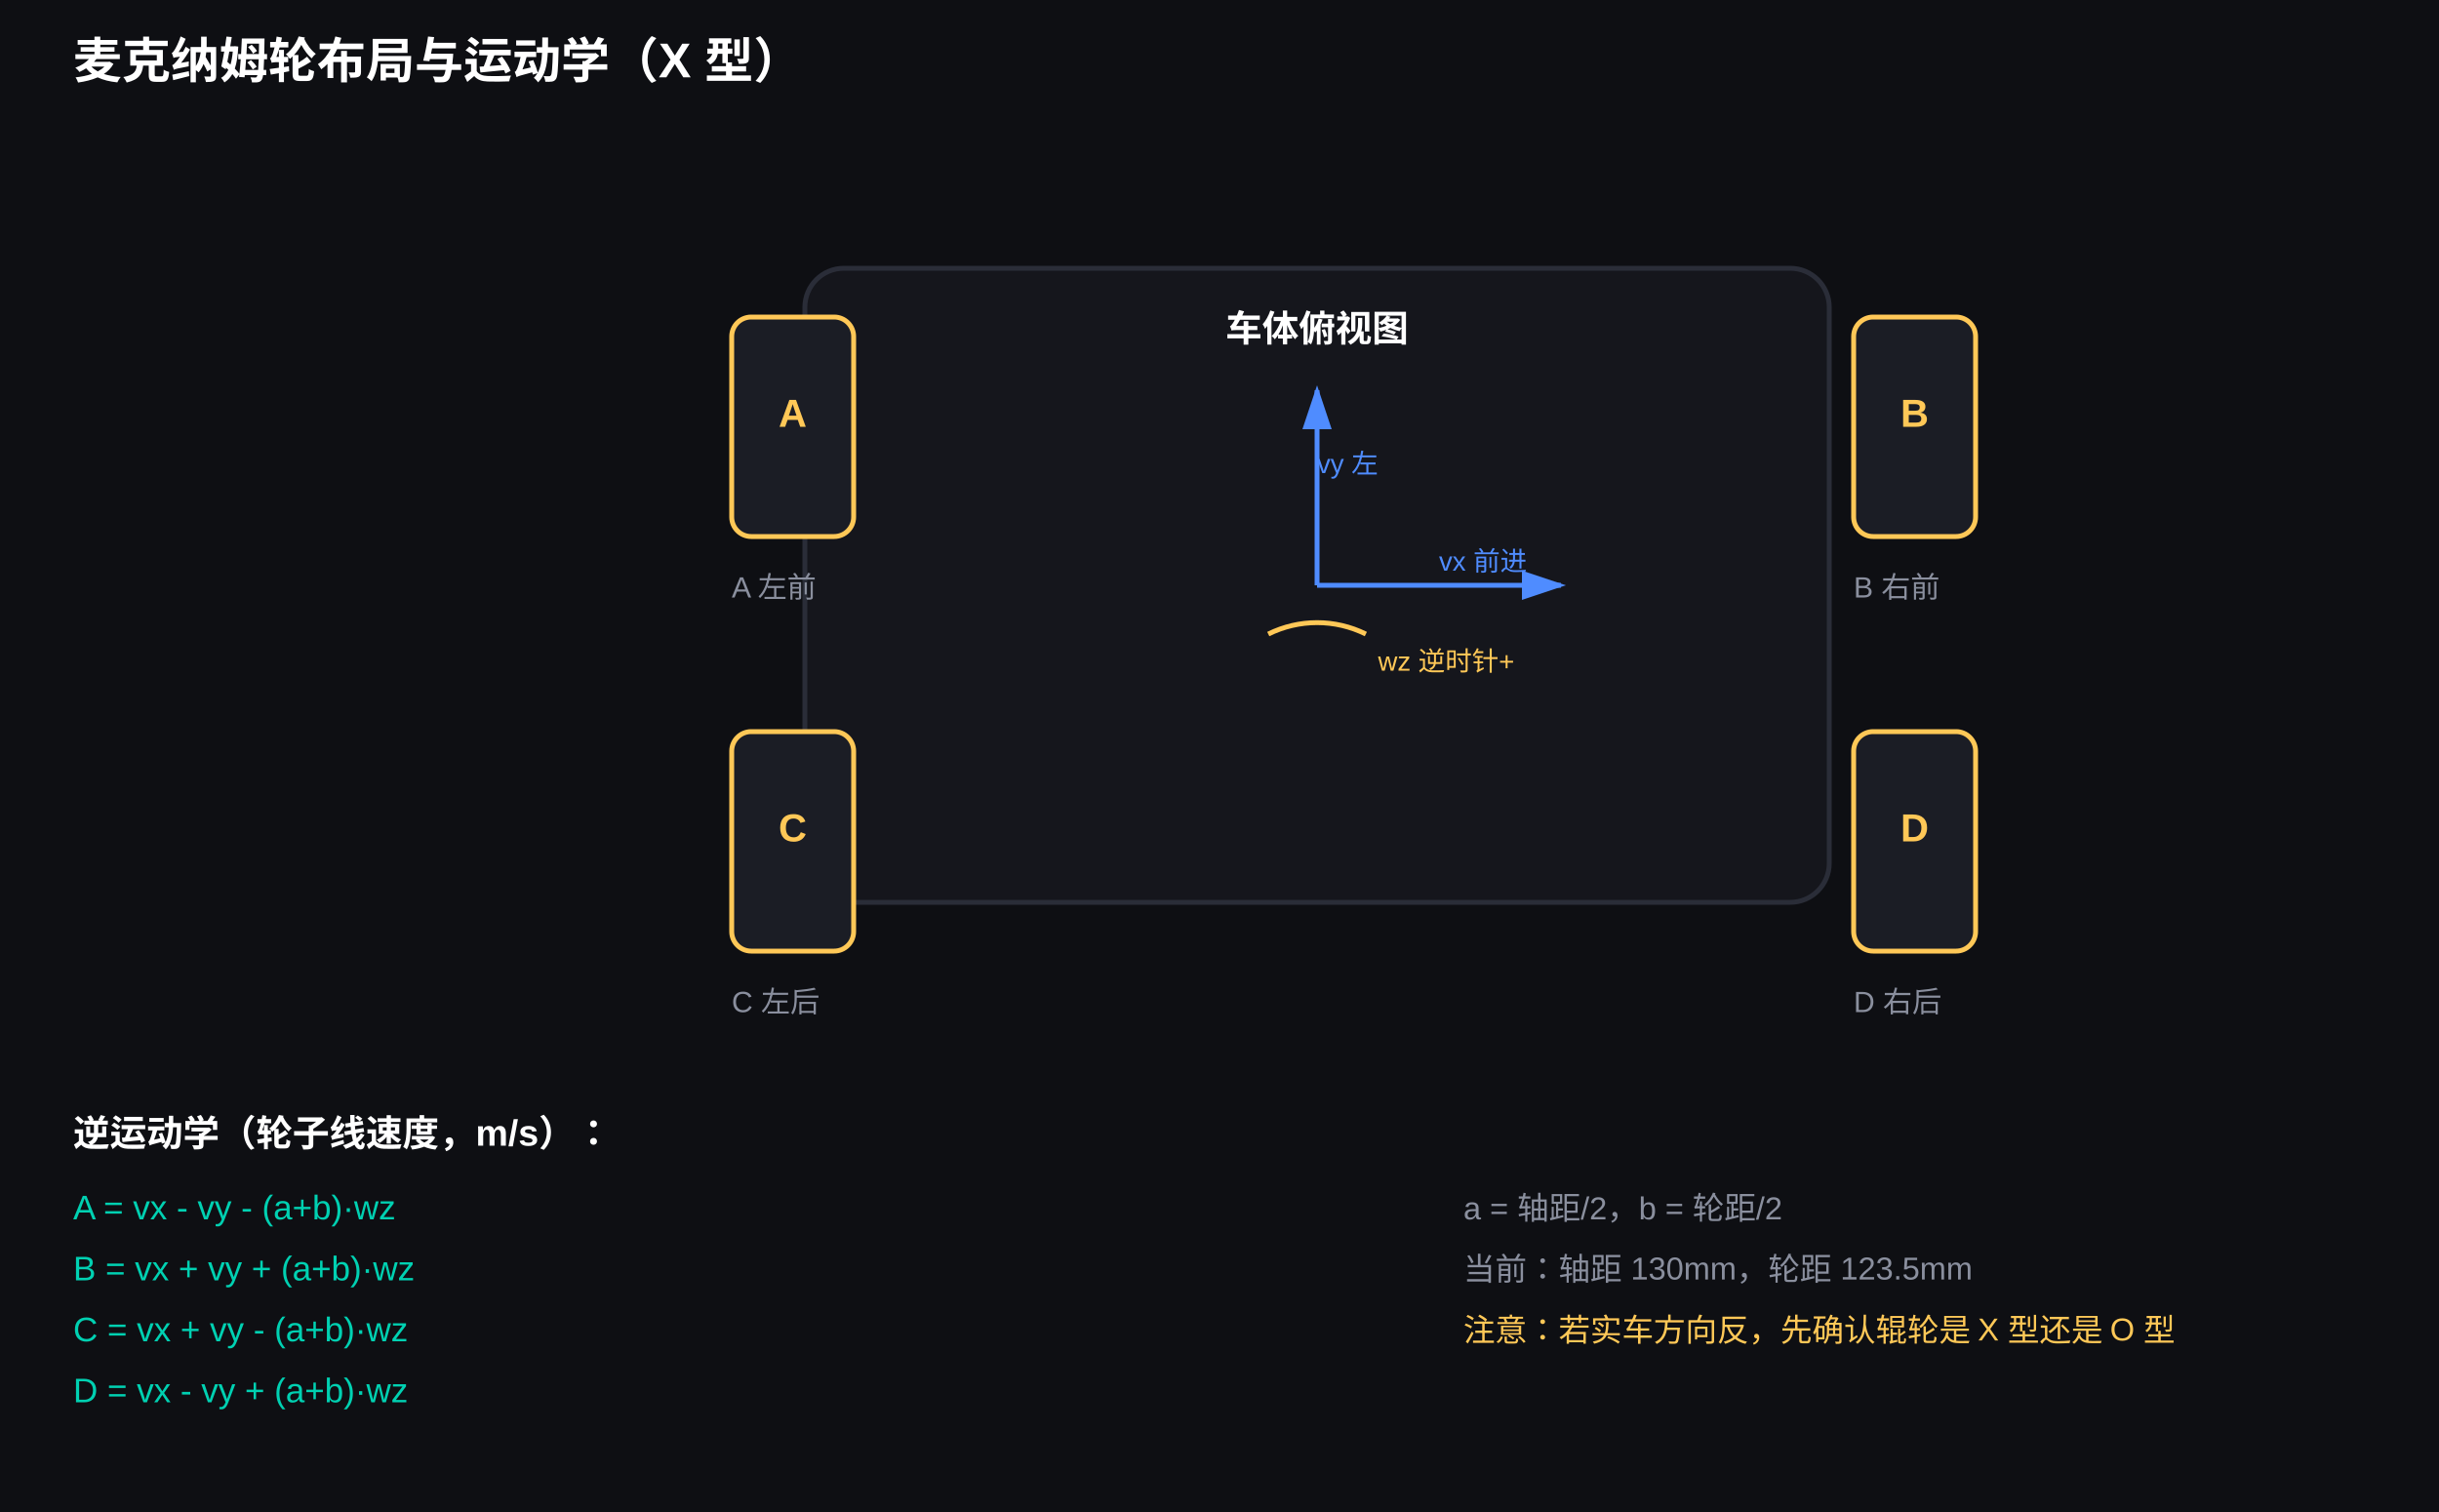
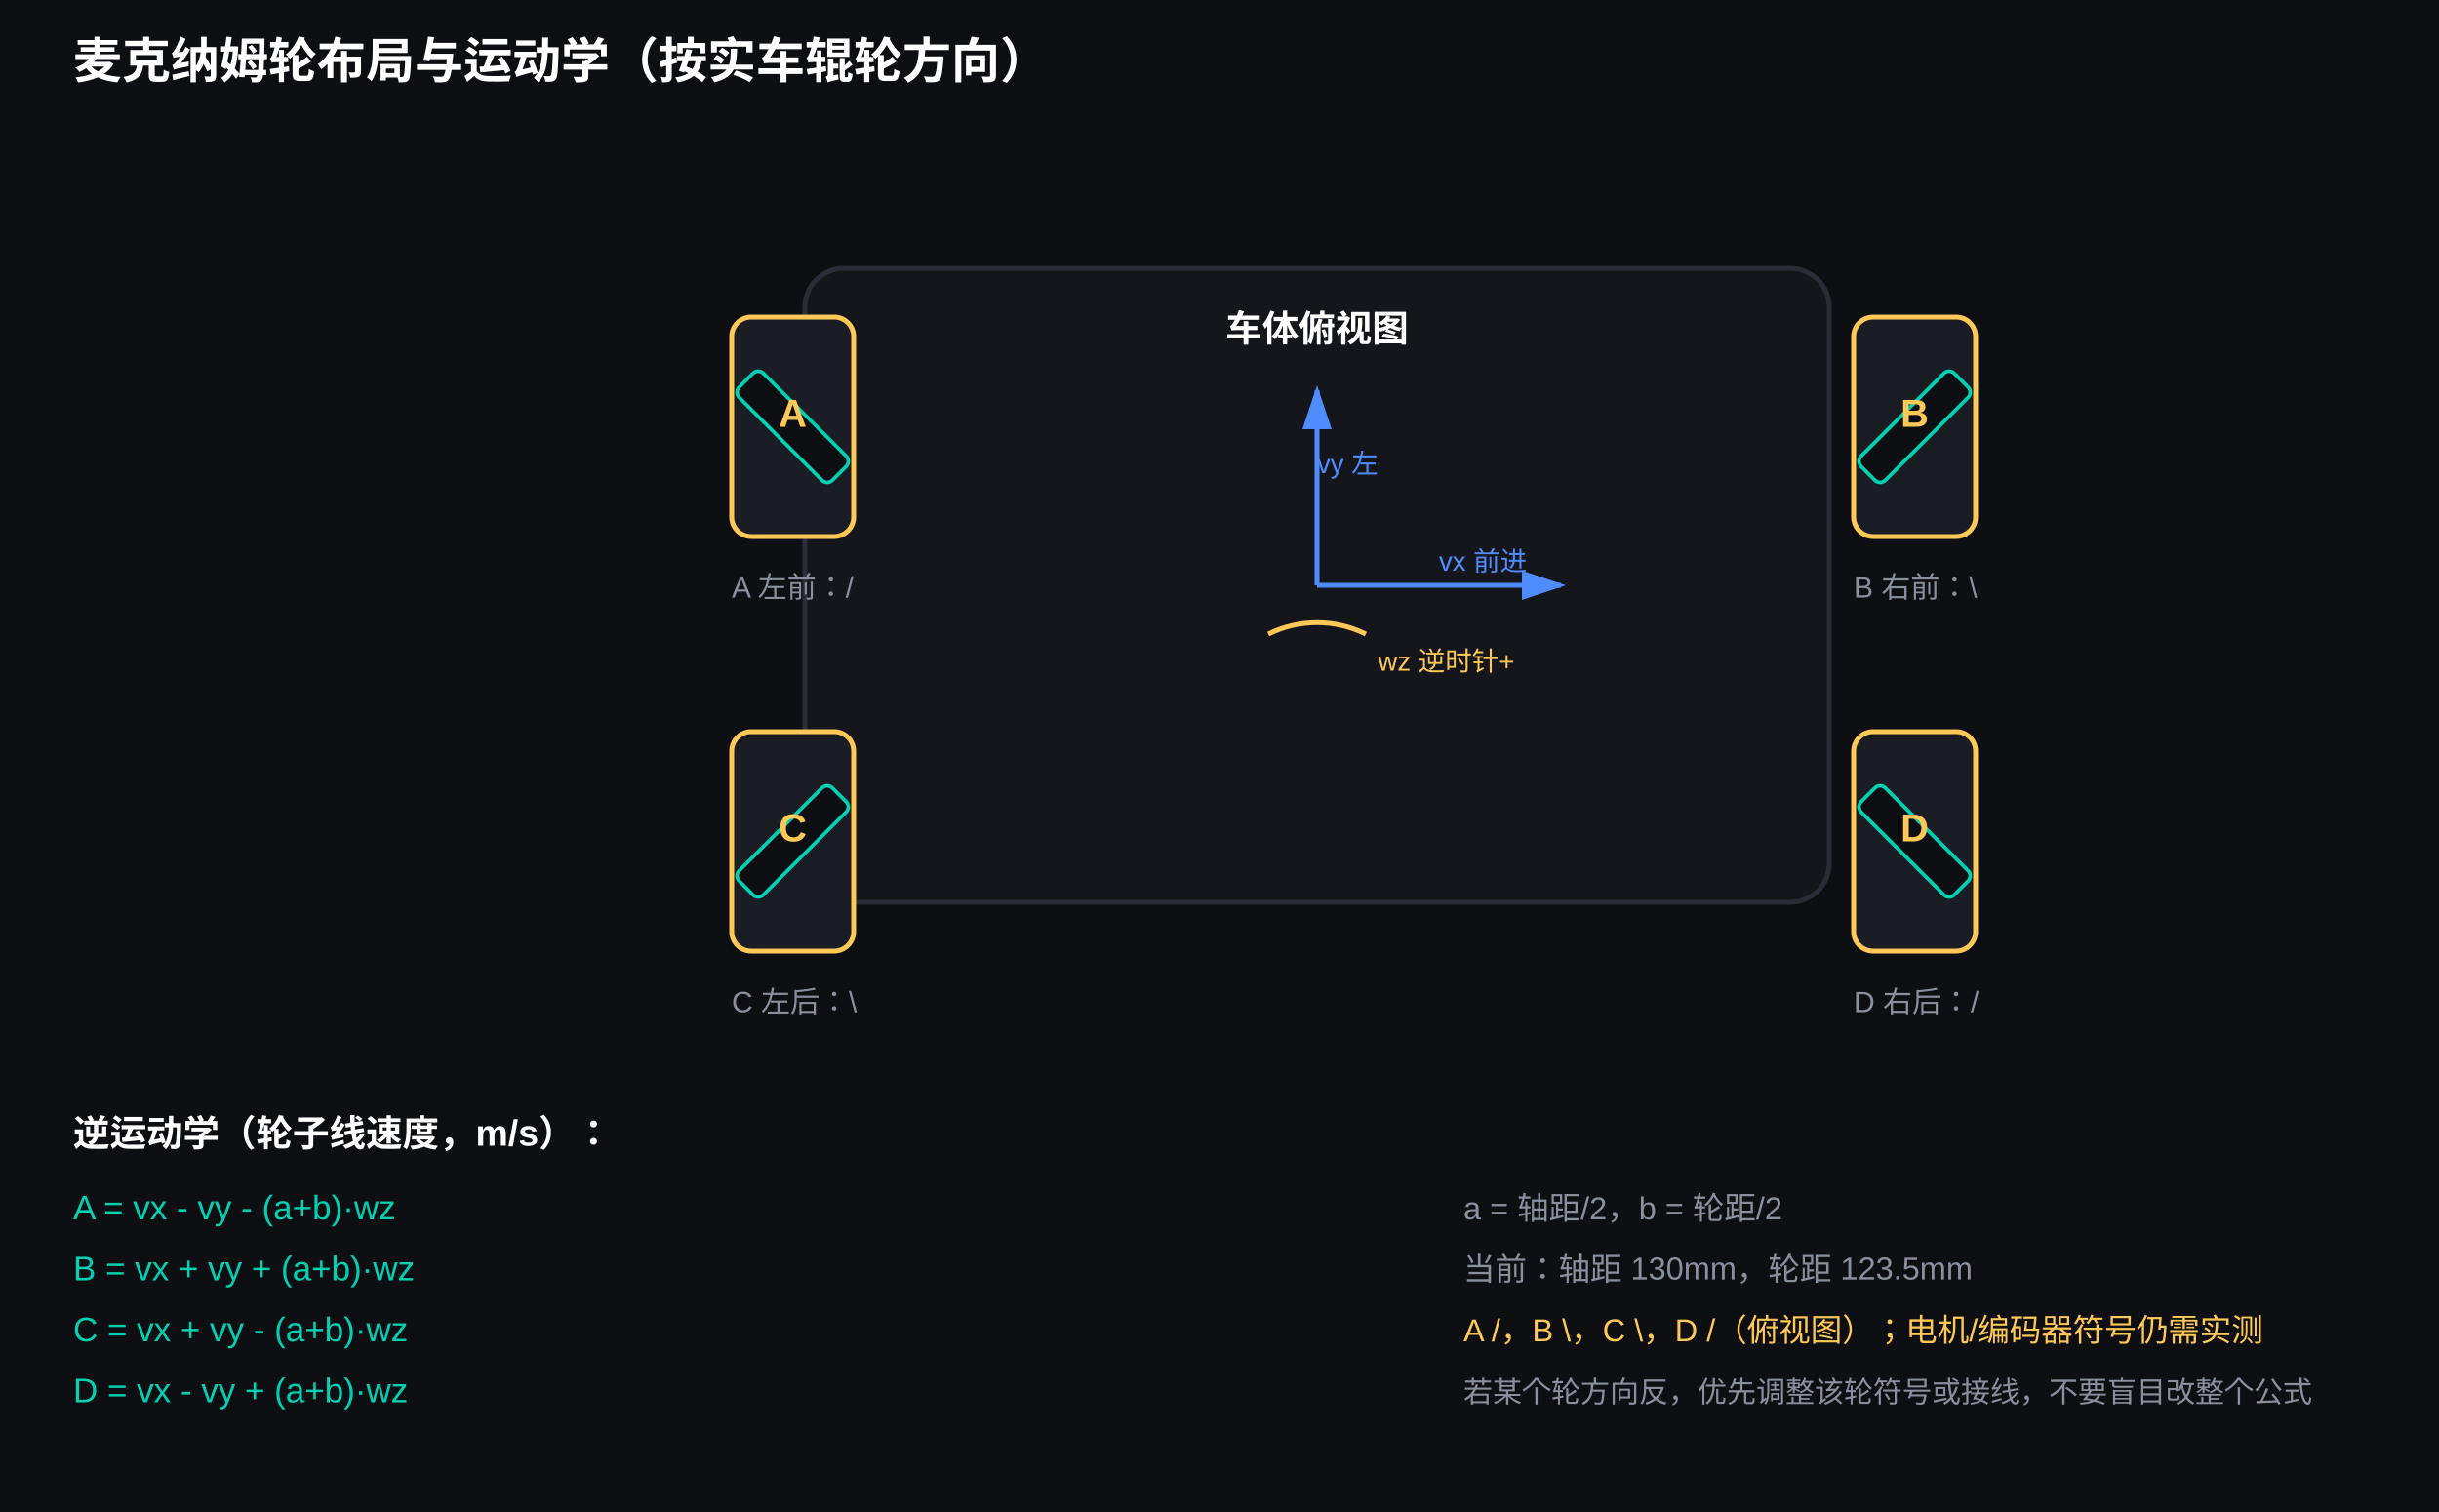
<svg xmlns="http://www.w3.org/2000/svg" width="1000" height="620" viewBox="0 0 1000 620" font-family="Microsoft YaHei, SimHei, Arial, sans-serif">
  <defs>
    <marker id="arrow00D1B2" markerWidth="10" markerHeight="10" refX="8" refY="3" orient="auto" markerUnits="strokeWidth">
      <path d="M0,0 L0,6 L9,3 z" fill="#00D1B2" />
    </marker>
    <marker id="arrow4F8CFF" markerWidth="10" markerHeight="10" refX="8" refY="3" orient="auto" markerUnits="strokeWidth">
      <path d="M0,0 L0,6 L9,3 z" fill="#4F8CFF" />
    </marker>
    <marker id="arrowFF5C6C" markerWidth="10" markerHeight="10" refX="8" refY="3" orient="auto" markerUnits="strokeWidth">
      <path d="M0,0 L0,6 L9,3 z" fill="#FF5C6C" />
    </marker>
    <marker id="arrowFFC857" markerWidth="10" markerHeight="10" refX="8" refY="3" orient="auto" markerUnits="strokeWidth">
      <path d="M0,0 L0,6 L9,3 z" fill="#FFC857" />
    </marker>
    <marker id="arrow8A8F9E" markerWidth="10" markerHeight="10" refX="8" refY="3" orient="auto" markerUnits="strokeWidth">
      <path d="M0,0 L0,6 L9,3 z" fill="#8A8F9E" />
    </marker>
  </defs>
  <rect width="1000" height="620" fill="#0E0F13" />
-   <text x="30" y="32" fill="#ffffff" font-size="20" text-anchor="start" font-weight="bold">麦克纳姆轮布局与运动学（X 型）</text>
+   <text x="30" y="32" fill="#ffffff" font-size="20" text-anchor="start" font-weight="bold">麦克纳姆轮布局与运动学（按实车辊轮方向）</text>
  <rect x="330" y="110" width="420" height="260" rx="16" fill="#15161C" stroke="#2A2D38" stroke-width="2" />
  <text x="540" y="140" fill="#ffffff" font-size="15" text-anchor="middle" font-weight="bold">车体俯视图</text>
  <rect x="300" y="130" width="50" height="90" rx="8" fill="#1B1D25" stroke="#FFC857" stroke-width="2" />
+   <rect x="318" y="148" width="14" height="54" rx="3" fill="#0E0F13" stroke="#00D1B2" stroke-width="1.5" transform="rotate(-45 325 175)" />
  <text x="325" y="175" fill="#FFC857" font-size="16" text-anchor="middle" font-weight="bold">A</text>
  <rect x="760" y="130" width="50" height="90" rx="8" fill="#1B1D25" stroke="#FFC857" stroke-width="2" />
+   <rect x="778" y="148" width="14" height="54" rx="3" fill="#0E0F13" stroke="#00D1B2" stroke-width="1.5" transform="rotate(45 785 175)" />
  <text x="785" y="175" fill="#FFC857" font-size="16" text-anchor="middle" font-weight="bold">B</text>
  <rect x="300" y="300" width="50" height="90" rx="8" fill="#1B1D25" stroke="#FFC857" stroke-width="2" />
+   <rect x="318" y="318" width="14" height="54" rx="3" fill="#0E0F13" stroke="#00D1B2" stroke-width="1.5" transform="rotate(45 325 345)" />
  <text x="325" y="345" fill="#FFC857" font-size="16" text-anchor="middle" font-weight="bold">C</text>
  <rect x="760" y="300" width="50" height="90" rx="8" fill="#1B1D25" stroke="#FFC857" stroke-width="2" />
+   <rect x="778" y="318" width="14" height="54" rx="3" fill="#0E0F13" stroke="#00D1B2" stroke-width="1.5" transform="rotate(-45 785 345)" />
  <text x="785" y="345" fill="#FFC857" font-size="16" text-anchor="middle" font-weight="bold">D</text>
-   <text x="300" y="245" fill="#8A8F9E" font-size="12" text-anchor="start" font-weight="normal">A 左前</text>
-   <text x="760" y="245" fill="#8A8F9E" font-size="12" text-anchor="start" font-weight="normal">B 右前</text>
-   <text x="300" y="415" fill="#8A8F9E" font-size="12" text-anchor="start" font-weight="normal">C 左后</text>
-   <text x="760" y="415" fill="#8A8F9E" font-size="12" text-anchor="start" font-weight="normal">D 右后</text>
+   <text x="300" y="245" fill="#8A8F9E" font-size="12" text-anchor="start" font-weight="normal">A 左前：/</text>
+   <text x="760" y="245" fill="#8A8F9E" font-size="12" text-anchor="start" font-weight="normal">B 右前：\</text>
+   <text x="300" y="415" fill="#8A8F9E" font-size="12" text-anchor="start" font-weight="normal">C 左后：\</text>
+   <text x="760" y="415" fill="#8A8F9E" font-size="12" text-anchor="start" font-weight="normal">D 右后：/</text>
  <line x1="540" y1="240" x2="640" y2="240" stroke="#4F8CFF" stroke-width="2" marker-end="url(#arrow4F8CFF)" />
  <text x="590.0" y="234.0" fill="#4F8CFF" font-size="11" text-anchor="start" font-weight="normal">vx 前进</text>
  <line x1="540" y1="240" x2="540" y2="160" stroke="#4F8CFF" stroke-width="2" marker-end="url(#arrow4F8CFF)" />
  <text x="540.0" y="194.0" fill="#4F8CFF" font-size="11" text-anchor="start" font-weight="normal">vy 左</text>
  <path d="M 520 260 A 45 45 0 0 1 560 260" fill="none" stroke="#FFC857" stroke-width="2" />
  <text x="565" y="275" fill="#FFC857" font-size="11" text-anchor="start" font-weight="normal">wz 逆时针+</text>
  <text x="30" y="470" fill="#ffffff" font-size="15" text-anchor="start" font-weight="bold">逆运动学（轮子线速度，m/s）：</text>
  <text x="30" y="500" fill="#00D1B2" font-size="14" text-anchor="start" font-weight="normal">A = vx - vy - (a+b)·wz</text>
  <text x="30" y="525" fill="#00D1B2" font-size="14" text-anchor="start" font-weight="normal">B = vx + vy + (a+b)·wz</text>
  <text x="30" y="550" fill="#00D1B2" font-size="14" text-anchor="start" font-weight="normal">C = vx + vy - (a+b)·wz</text>
  <text x="30" y="575" fill="#00D1B2" font-size="14" text-anchor="start" font-weight="normal">D = vx - vy + (a+b)·wz</text>
  <text x="600" y="500" fill="#8A8F9E" font-size="13" text-anchor="start" font-weight="normal">a = 轴距/2，b = 轮距/2</text>
  <text x="600" y="525" fill="#8A8F9E" font-size="13" text-anchor="start" font-weight="normal">当前：轴距 130mm，轮距 123.5mm</text>
-   <text x="600" y="550" fill="#FFC857" font-size="13" text-anchor="start" font-weight="normal">注意：若实车方向反，先确认辊轮是 X 型还是 O 型</text>
+   <text x="600" y="550" fill="#FFC857" font-size="13" text-anchor="start" font-weight="normal">A /，B \，C \，D /（俯视图）；电机/编码器符号仍需实测</text>
+   <text x="600" y="575" fill="#8A8F9E" font-size="12" text-anchor="start" font-weight="normal">若某个轮方向反，优先调整该轮符号或接线，不要盲目改整个公式</text>
</svg>
